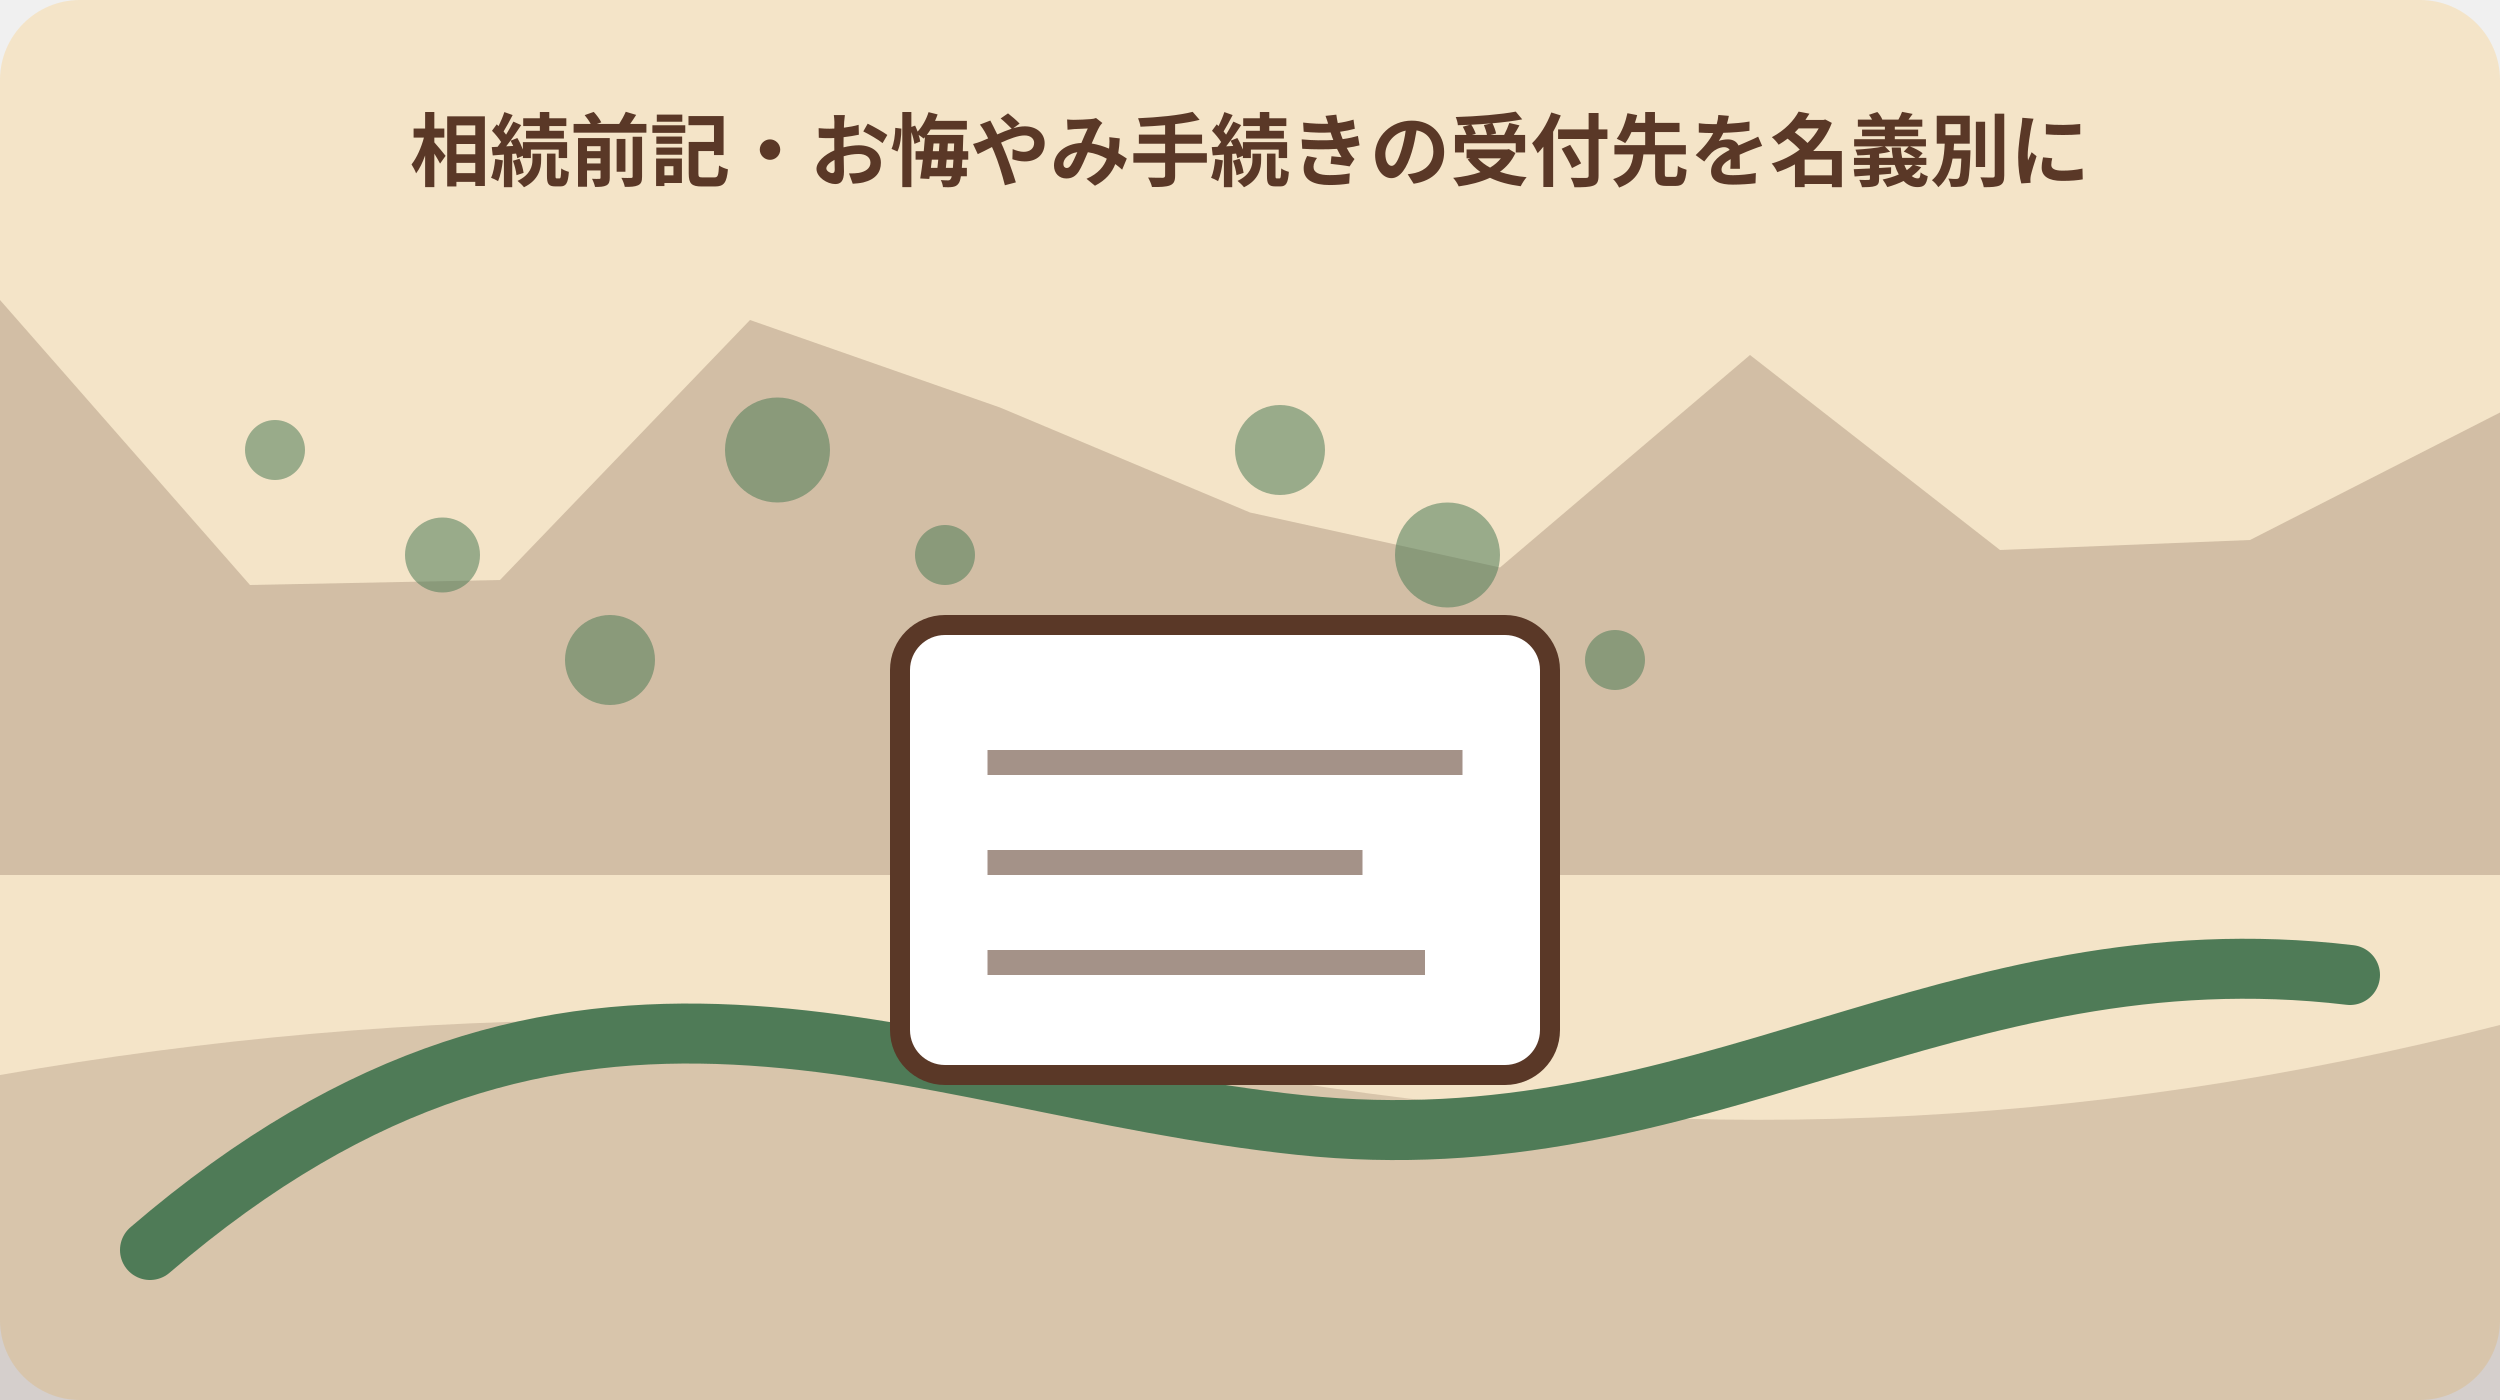
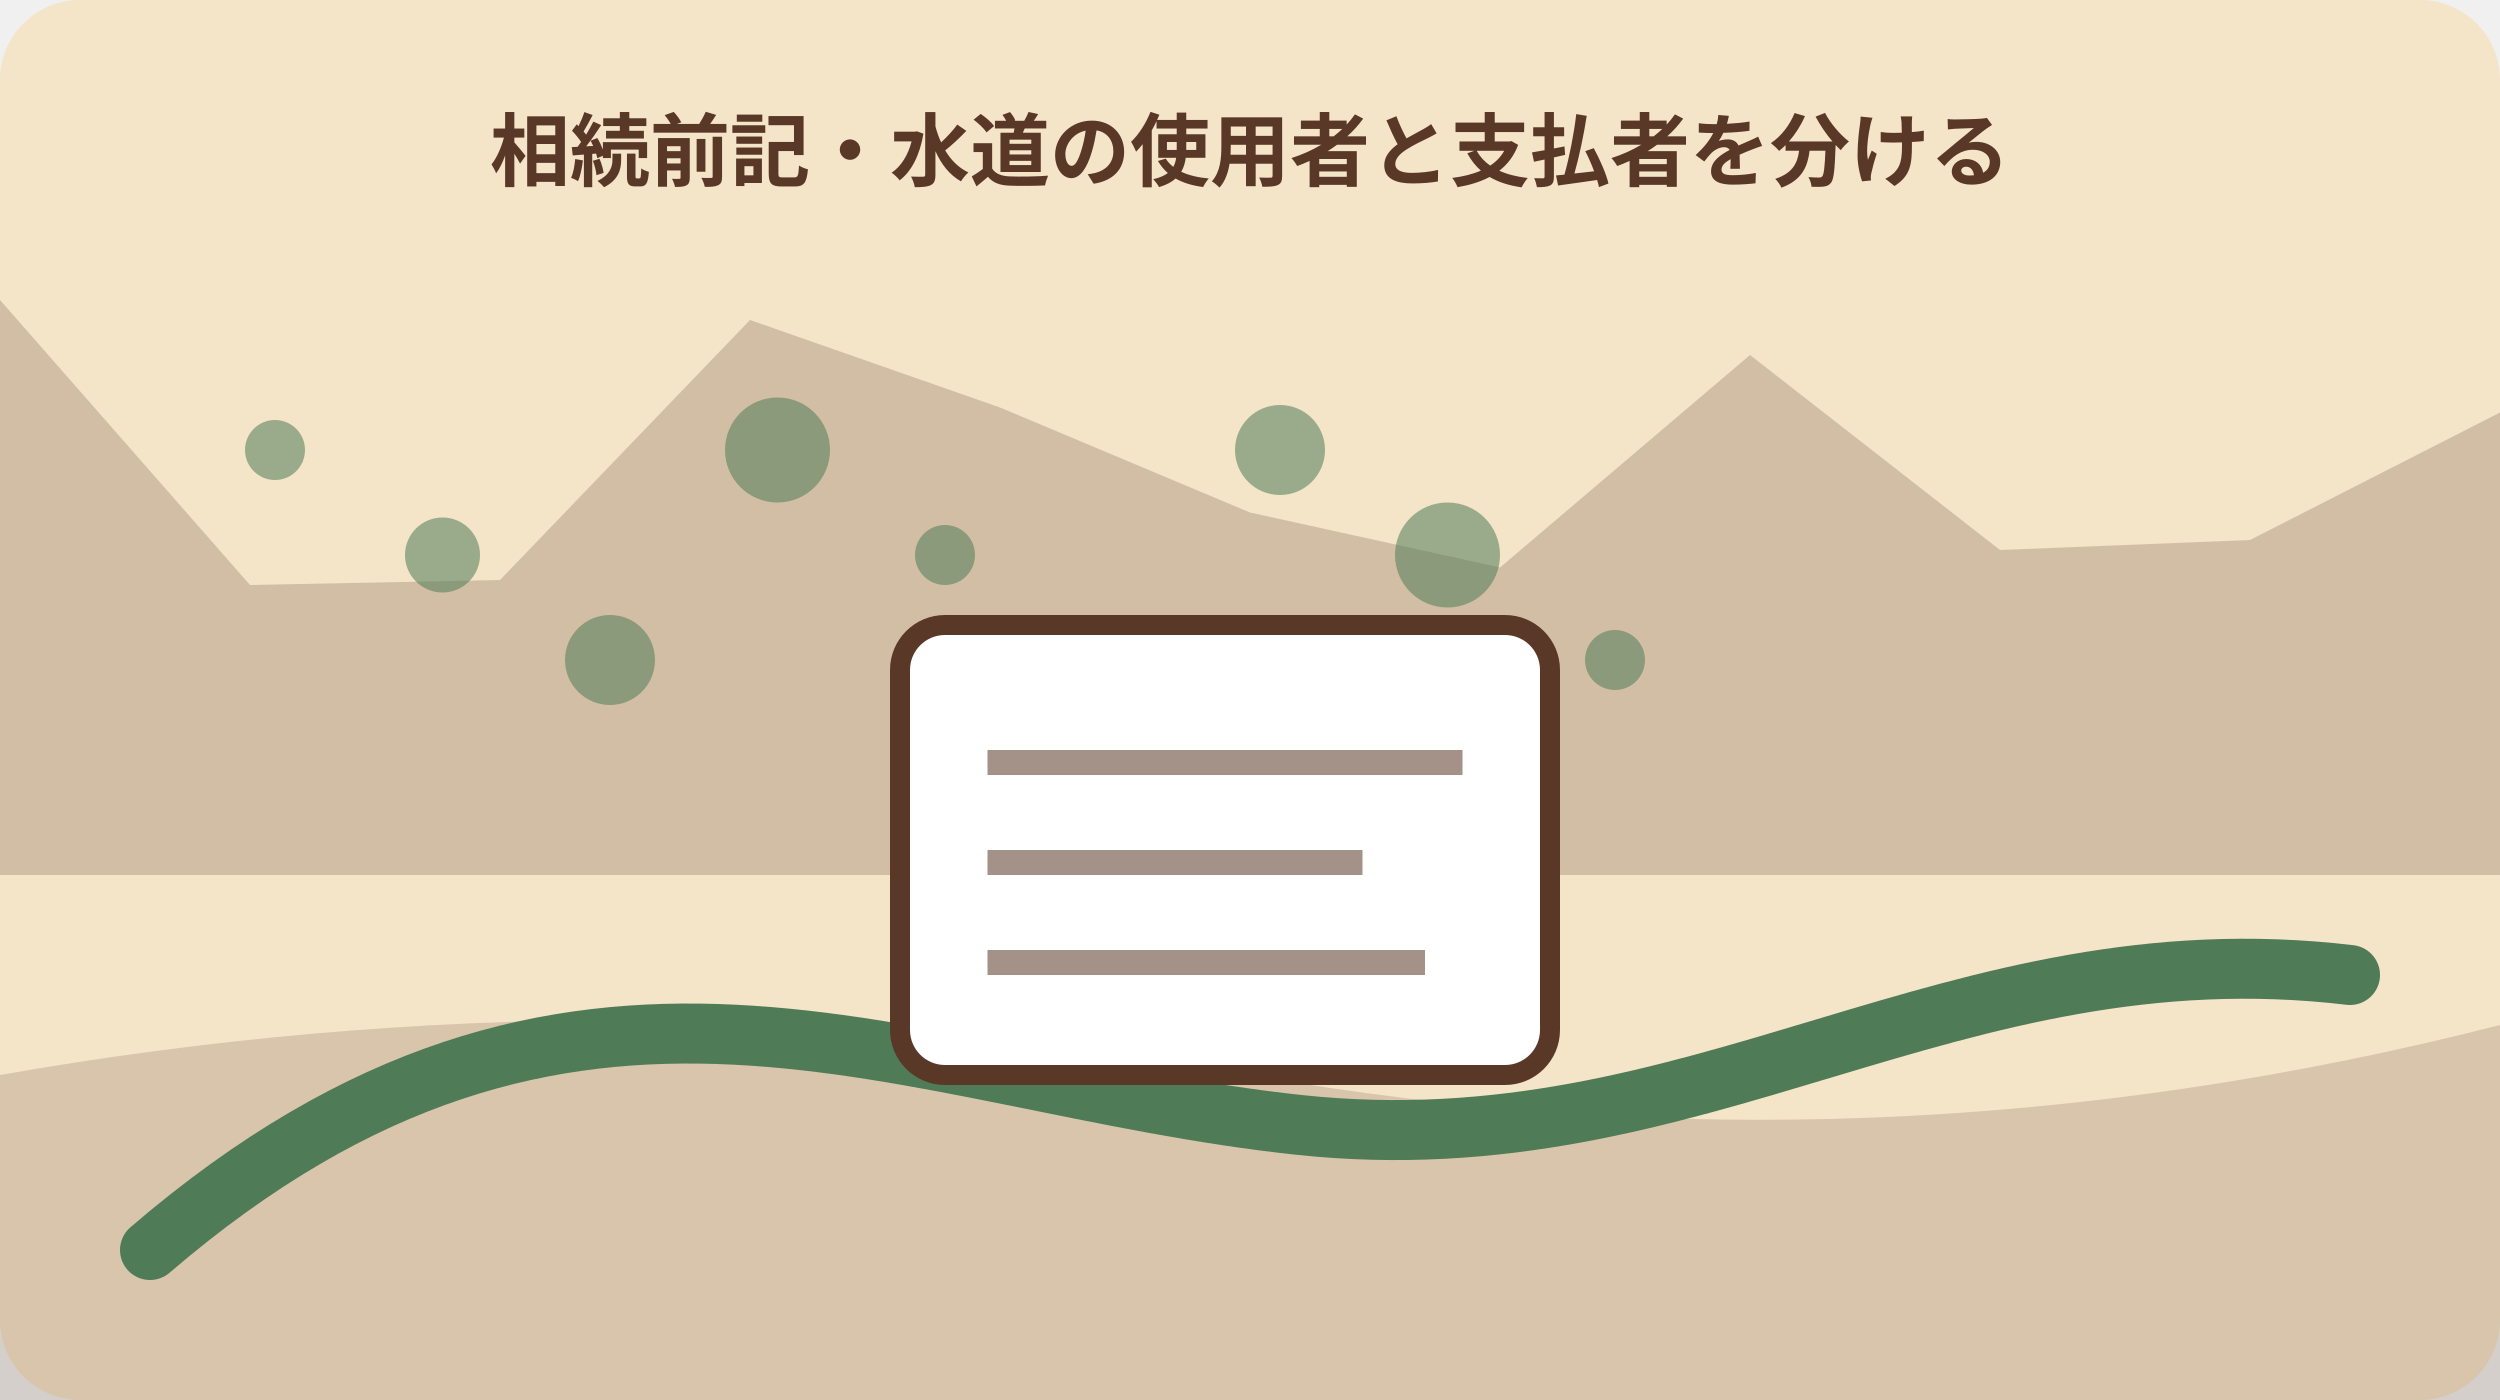
<svg xmlns="http://www.w3.org/2000/svg" width="1000" height="560" viewBox="0 0 1000 560" role="img" aria-labelledby="title desc" data-illustration="mori-editorial" data-topic-id="226" data-scene-index="2">
  <rect width="1000" height="560" rx="32" fill="#f4e4c8" />
  <polygon points="0,120 100,234 200,232 300,128 400,163 500,205 600,227 700,142 800,220 900,216 1000,165 1000,350 0,350" fill="#5a3827" opacity=".22" />
  <path d="M0 430 Q250 386 500 430 T1000 410 V560 H0Z" fill="#5a3827" opacity=".18" />
  <path d="M60 500 C230 354 360 433 520 450 S780 371 940 390" fill="none" stroke="#4f7b57" stroke-width="24" stroke-linecap="round" />
  <circle cx="110" cy="180" r="12" fill="#4f7b57" opacity=".55" />
  <circle cx="177" cy="222" r="15" fill="#4f7b57" opacity=".55" />
  <circle cx="244" cy="264" r="18" fill="#4f7b57" opacity=".55" />
  <circle cx="311" cy="180" r="21" fill="#4f7b57" opacity=".55" />
  <circle cx="378" cy="222" r="12" fill="#4f7b57" opacity=".55" />
  <circle cx="445" cy="264" r="15" fill="#4f7b57" opacity=".55" />
  <circle cx="512" cy="180" r="18" fill="#4f7b57" opacity=".55" />
  <circle cx="579" cy="222" r="21" fill="#4f7b57" opacity=".55" />
  <circle cx="646" cy="264" r="12" fill="#4f7b57" opacity=".55" />
  <g data-scene="document">
    <rect x="360" y="250" width="260" height="180" rx="18" fill="#fff" stroke="#5a3827" stroke-width="8" />
    <path d="M395 305h190M395 345h150M395 385h175" stroke="#5a3827" stroke-width="10" opacity=".55" />
  </g>
-   <text x="500" y="72" text-anchor="middle" font-family="sans-serif" font-size="32" font-weight="700" fill="#5a3827">相続前記・お悔やみ手続きの受付先を名義別に</text>
+   <text x="500" y="72" text-anchor="middle" font-family="sans-serif" font-size="32" font-weight="700" fill="#5a3827">相続前記・水道の使用者と支払者を分ける</text>
</svg>
